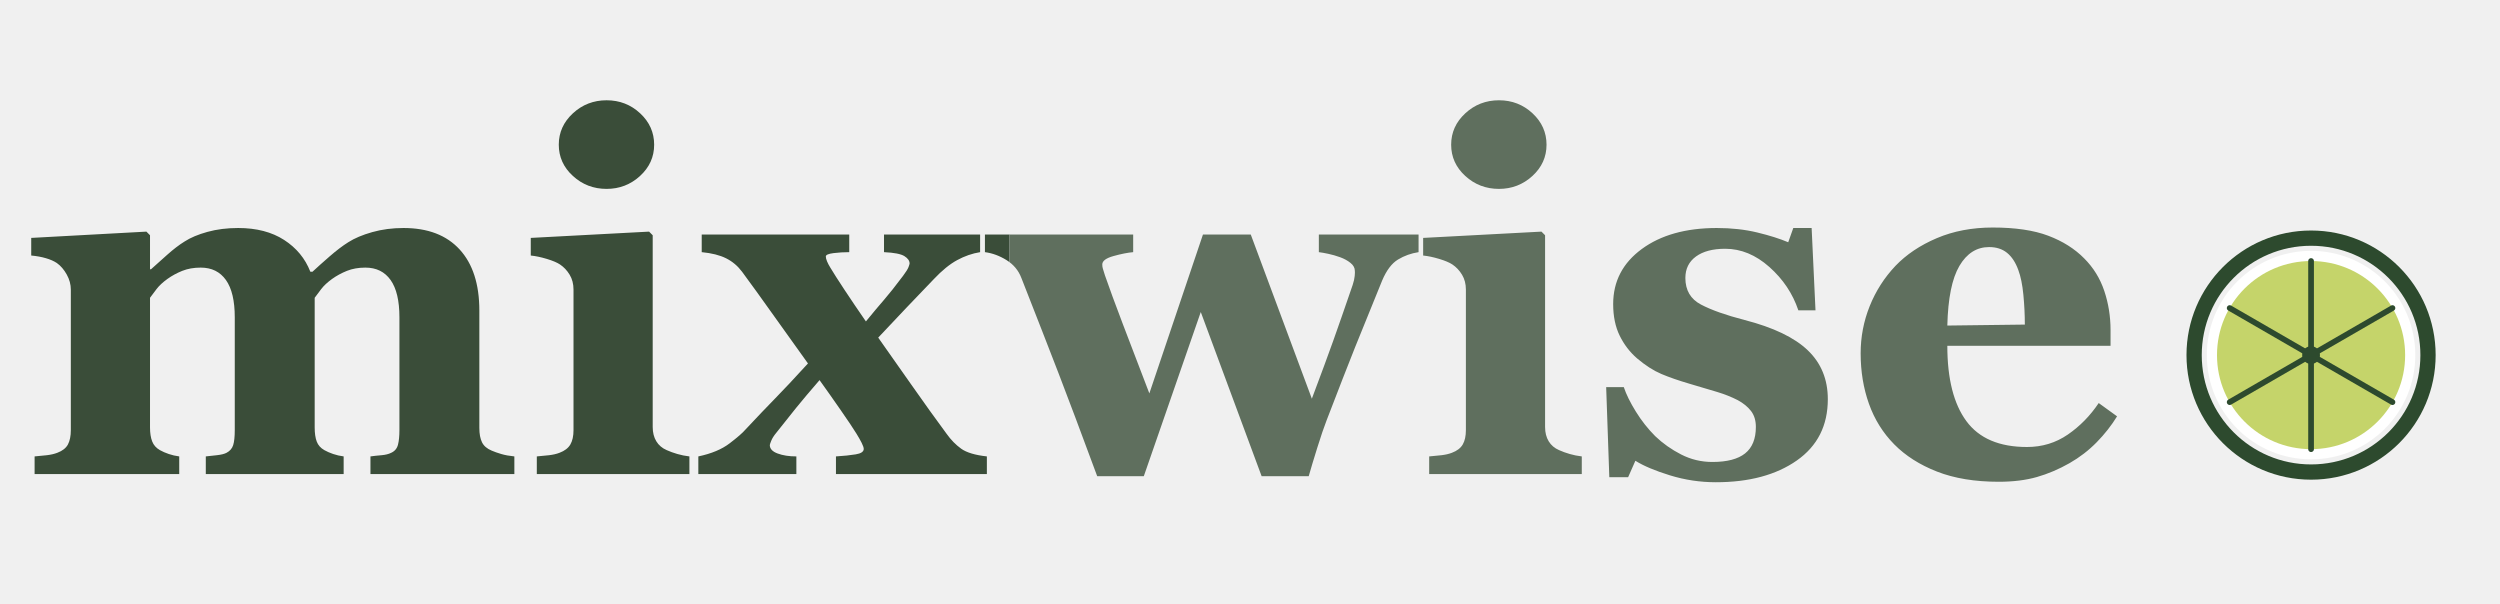
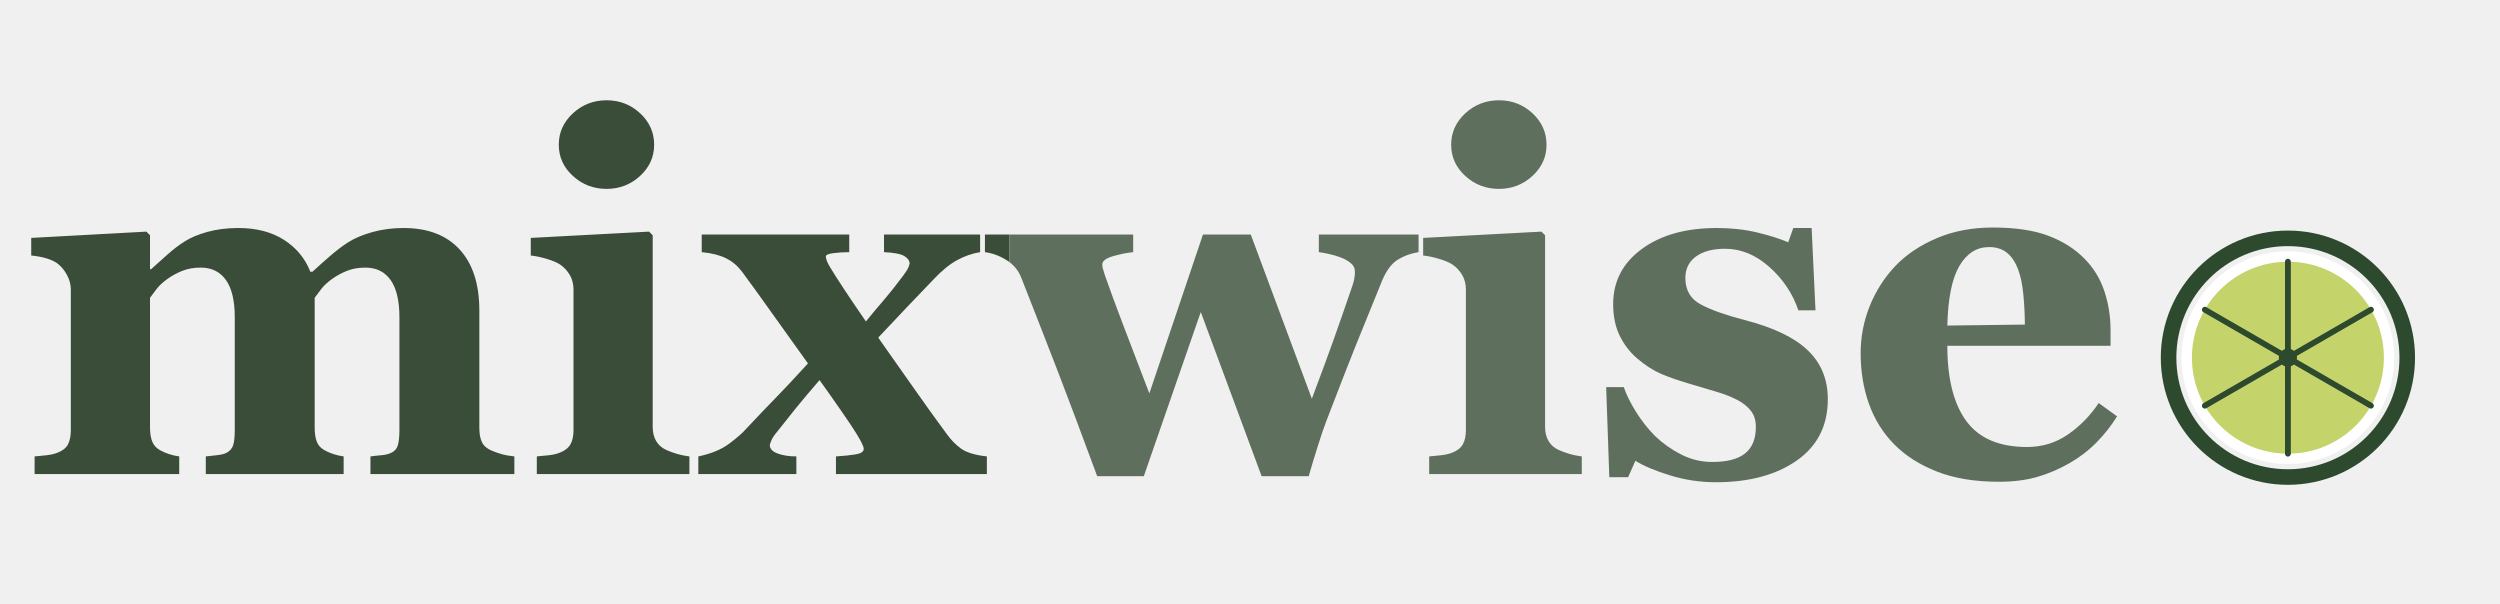
<svg xmlns="http://www.w3.org/2000/svg" viewBox="0 0 242.68 58.54" role="img" aria-label="mixwise">
  <defs>
    <clipPath id="mix">
      <rect x="0" y="0" width="98" height="58.54" />
    </clipPath>
    <clipPath id="wise">
      <rect x="98" y="0" width="144.68" height="58.54" />
    </clipPath>
  </defs>
  <path clip-path="url(#mix)" fill="#3A4D39" d="M49.93 46.016H35.961V44.305Q36.477 44.234 37.039 44.188Q37.602 44.141 37.977 43.953Q38.492 43.719 38.633 43.168Q38.773 42.617 38.773 41.75V30.805Q38.773 28.391 37.918 27.184Q37.062 25.977 35.469 25.977Q34.461 25.977 33.676 26.293Q32.891 26.609 32.234 27.078Q31.555 27.57 31.18 28.062Q30.805 28.555 30.547 28.906V41.492Q30.547 42.336 30.746 42.863Q30.945 43.391 31.484 43.695Q31.859 43.906 32.34 44.07Q32.82 44.234 33.359 44.305V46.016H19.977V44.305Q20.422 44.258 21.055 44.188Q21.688 44.117 21.992 43.953Q22.484 43.695 22.637 43.203Q22.789 42.711 22.789 41.75V30.805Q22.789 28.391 21.934 27.184Q21.078 25.977 19.484 25.977Q18.477 25.977 17.691 26.293Q16.906 26.609 16.25 27.078Q15.57 27.57 15.195 28.062Q14.82 28.555 14.562 28.906V41.492Q14.562 42.312 14.773 42.852Q14.984 43.391 15.523 43.695Q15.898 43.906 16.379 44.07Q16.859 44.234 17.398 44.305V46.016H3.359V44.305Q3.969 44.258 4.555 44.188Q5.141 44.117 5.562 43.953Q6.312 43.672 6.594 43.145Q6.875 42.617 6.875 41.75V28.109Q6.875 27.359 6.477 26.645Q6.078 25.93 5.516 25.531Q5.094 25.25 4.449 25.062Q3.805 24.875 3.031 24.805V23.094L14.211 22.484L14.562 22.836V26.141H14.656Q15.312 25.555 16.215 24.746Q17.117 23.938 17.914 23.445Q18.781 22.883 20.141 22.508Q21.5 22.133 23.117 22.133Q25.789 22.133 27.582 23.293Q29.375 24.453 30.125 26.375H30.336Q31.016 25.742 32.0 24.887Q32.984 24.031 33.805 23.516Q34.719 22.93 36.137 22.531Q37.555 22.133 39.172 22.133Q42.711 22.133 44.621 24.219Q46.531 26.305 46.531 30.148V41.539Q46.531 42.406 46.789 42.934Q47.047 43.461 47.727 43.742Q48.102 43.906 48.652 44.07Q49.203 44.234 49.93 44.305Z M66.922 46.016H52.109V44.305Q52.719 44.258 53.305 44.188Q53.891 44.117 54.312 43.953Q55.062 43.672 55.367 43.145Q55.672 42.617 55.672 41.75V28.109Q55.672 27.289 55.297 26.668Q54.922 26.047 54.359 25.672Q53.938 25.391 53.082 25.133Q52.227 24.875 51.523 24.805V23.094L63.008 22.484L63.359 22.836V41.445Q63.359 42.266 63.711 42.84Q64.062 43.414 64.719 43.695Q65.188 43.906 65.75 44.07Q66.312 44.234 66.922 44.305ZM63.5 14.047Q63.5 15.828 62.129 17.082Q60.758 18.336 58.883 18.336Q56.984 18.336 55.613 17.082Q54.242 15.828 54.242 14.047Q54.242 12.266 55.613 11.0Q56.984 9.734 58.883 9.734Q60.781 9.734 62.141 11.0Q63.5 12.266 63.5 14.047Z M95.797 46.016H81.148V44.305Q82.297 44.234 83.07 44.105Q83.844 43.977 83.844 43.578Q83.844 43.391 83.645 42.992Q83.445 42.594 83.141 42.102Q82.695 41.375 81.605 39.805Q80.516 38.234 79.555 36.898Q78.195 38.469 77.281 39.594Q76.367 40.719 75.359 42.008Q75.008 42.43 74.867 42.781Q74.727 43.133 74.727 43.203Q74.727 43.742 75.488 44.023Q76.25 44.305 77.305 44.305V46.016H67.789V44.305Q69.688 43.906 70.824 43.039Q71.961 42.172 72.359 41.703Q74.07 39.875 75.254 38.668Q76.438 37.461 78.43 35.281Q77.094 33.43 75.195 30.758Q73.297 28.086 72.031 26.375Q71.398 25.531 70.484 25.074Q69.57 24.617 68.117 24.477V22.766H82.438V24.477Q81.664 24.477 80.914 24.57Q80.164 24.664 80.164 24.898Q80.164 25.086 80.281 25.367Q80.398 25.648 80.586 25.953Q81.031 26.703 81.992 28.156Q82.953 29.609 84.055 31.203Q85.109 29.914 85.824 29.094Q86.539 28.273 87.664 26.773Q88.086 26.211 88.191 25.93Q88.297 25.648 88.297 25.578Q88.297 25.18 87.793 24.863Q87.289 24.547 85.812 24.477V22.766H95.141V24.477Q93.992 24.664 92.914 25.25Q91.836 25.836 90.664 27.078Q88.836 28.977 88.004 29.855Q87.172 30.734 85.25 32.773Q86.328 34.297 88.367 37.203Q90.406 40.109 91.883 42.102Q92.516 42.992 93.301 43.555Q94.086 44.117 95.797 44.305Z M137.703 24.477Q136.625 24.641 135.711 25.191Q134.797 25.742 134.164 27.242Q132.523 31.25 131.539 33.711Q130.555 36.172 128.773 40.812Q128.398 41.773 127.871 43.461Q127.344 45.148 127.039 46.227H122.469L116.562 30.289L111.031 46.227H106.508Q104.141 39.828 102.781 36.301Q101.422 32.773 99.148 26.984Q98.727 25.883 97.707 25.25Q96.688 24.617 95.609 24.477V22.766H110.0V24.477Q109.203 24.547 108.102 24.852Q107.0 25.156 107.0 25.672Q107.0 25.906 107.059 26.082Q107.117 26.258 107.258 26.727Q107.891 28.555 108.992 31.449Q110.094 34.344 111.57 38.188L116.773 22.766H121.414L127.344 38.703Q128.703 35.094 129.441 33.02Q130.18 30.945 131.305 27.664Q131.469 27.172 131.504 26.785Q131.539 26.398 131.516 26.281Q131.516 25.859 131.094 25.52Q130.672 25.18 130.086 24.969Q129.5 24.758 128.949 24.641Q128.398 24.523 128.023 24.477V22.766H137.703Z M153.547 46.016H138.734V44.305Q139.344 44.258 139.93 44.188Q140.516 44.117 140.938 43.953Q141.688 43.672 141.992 43.145Q142.297 42.617 142.297 41.75V28.109Q142.297 27.289 141.922 26.668Q141.547 26.047 140.984 25.672Q140.562 25.391 139.707 25.133Q138.852 24.875 138.148 24.805V23.094L149.633 22.484L149.984 22.836V41.445Q149.984 42.266 150.336 42.84Q150.688 43.414 151.344 43.695Q151.812 43.906 152.375 44.07Q152.938 44.234 153.547 44.305ZM150.125 14.047Q150.125 15.828 148.754 17.082Q147.383 18.336 145.508 18.336Q143.609 18.336 142.238 17.082Q140.867 15.828 140.867 14.047Q140.867 12.266 142.238 11.0Q143.609 9.734 145.508 9.734Q147.406 9.734 148.766 11.0Q150.125 12.266 150.125 14.047Z M166.555 46.812Q164.281 46.812 162.113 46.145Q159.945 45.477 158.75 44.727L158.047 46.32H156.219L155.914 37.578H157.625Q157.977 38.633 158.797 39.957Q159.617 41.281 160.672 42.336Q161.773 43.391 163.191 44.117Q164.609 44.844 166.227 44.844Q168.359 44.844 169.402 44.012Q170.445 43.18 170.445 41.445Q170.445 40.508 169.977 39.898Q169.508 39.289 168.688 38.844Q167.773 38.375 166.684 38.047Q165.594 37.719 164.0 37.25Q162.406 36.781 161.27 36.301Q160.133 35.82 158.914 34.789Q157.859 33.875 157.227 32.586Q156.594 31.297 156.594 29.516Q156.594 26.211 159.371 24.172Q162.148 22.133 166.648 22.133Q168.781 22.133 170.574 22.566Q172.367 23.0 173.586 23.516L174.078 22.133H175.859L176.234 30.125H174.57Q173.75 27.688 171.758 25.918Q169.766 24.148 167.469 24.148Q165.664 24.148 164.633 24.898Q163.602 25.648 163.602 26.984Q163.602 28.766 165.113 29.562Q166.625 30.359 169.344 31.062Q173.539 32.141 175.484 34.004Q177.43 35.867 177.43 38.75Q177.43 42.594 174.418 44.703Q171.406 46.812 166.555 46.812Z M205.508 40.414Q204.688 41.75 203.527 42.934Q202.367 44.117 200.891 44.961Q199.32 45.852 197.715 46.309Q196.109 46.766 194.023 46.766Q190.555 46.766 188.035 45.781Q185.516 44.797 183.875 43.133Q182.234 41.469 181.426 39.207Q180.617 36.945 180.617 34.297Q180.617 31.906 181.496 29.715Q182.375 27.523 183.992 25.812Q185.586 24.148 188.012 23.117Q190.438 22.086 193.438 22.086Q196.719 22.086 198.828 22.883Q200.938 23.68 202.32 25.086Q203.656 26.422 204.266 28.238Q204.875 30.055 204.875 32.047V33.57H189.031Q189.031 38.375 190.883 40.883Q192.734 43.391 196.766 43.391Q198.969 43.391 200.727 42.184Q202.484 40.977 203.727 39.125ZM196.555 31.508Q196.555 30.102 196.414 28.625Q196.273 27.148 195.922 26.211Q195.523 25.109 194.832 24.547Q194.141 23.984 193.086 23.984Q191.281 23.984 190.203 25.812Q189.125 27.641 189.031 31.602Z" />
  <path clip-path="url(#wise)" fill="#5F6F5E" d="M49.93 46.016H35.961V44.305Q36.477 44.234 37.039 44.188Q37.602 44.141 37.977 43.953Q38.492 43.719 38.633 43.168Q38.773 42.617 38.773 41.75V30.805Q38.773 28.391 37.918 27.184Q37.062 25.977 35.469 25.977Q34.461 25.977 33.676 26.293Q32.891 26.609 32.234 27.078Q31.555 27.57 31.18 28.062Q30.805 28.555 30.547 28.906V41.492Q30.547 42.336 30.746 42.863Q30.945 43.391 31.484 43.695Q31.859 43.906 32.34 44.07Q32.82 44.234 33.359 44.305V46.016H19.977V44.305Q20.422 44.258 21.055 44.188Q21.688 44.117 21.992 43.953Q22.484 43.695 22.637 43.203Q22.789 42.711 22.789 41.75V30.805Q22.789 28.391 21.934 27.184Q21.078 25.977 19.484 25.977Q18.477 25.977 17.691 26.293Q16.906 26.609 16.25 27.078Q15.57 27.57 15.195 28.062Q14.82 28.555 14.562 28.906V41.492Q14.562 42.312 14.773 42.852Q14.984 43.391 15.523 43.695Q15.898 43.906 16.379 44.07Q16.859 44.234 17.398 44.305V46.016H3.359V44.305Q3.969 44.258 4.555 44.188Q5.141 44.117 5.562 43.953Q6.312 43.672 6.594 43.145Q6.875 42.617 6.875 41.75V28.109Q6.875 27.359 6.477 26.645Q6.078 25.93 5.516 25.531Q5.094 25.25 4.449 25.062Q3.805 24.875 3.031 24.805V23.094L14.211 22.484L14.562 22.836V26.141H14.656Q15.312 25.555 16.215 24.746Q17.117 23.938 17.914 23.445Q18.781 22.883 20.141 22.508Q21.5 22.133 23.117 22.133Q25.789 22.133 27.582 23.293Q29.375 24.453 30.125 26.375H30.336Q31.016 25.742 32.0 24.887Q32.984 24.031 33.805 23.516Q34.719 22.93 36.137 22.531Q37.555 22.133 39.172 22.133Q42.711 22.133 44.621 24.219Q46.531 26.305 46.531 30.148V41.539Q46.531 42.406 46.789 42.934Q47.047 43.461 47.727 43.742Q48.102 43.906 48.652 44.07Q49.203 44.234 49.93 44.305Z M66.922 46.016H52.109V44.305Q52.719 44.258 53.305 44.188Q53.891 44.117 54.312 43.953Q55.062 43.672 55.367 43.145Q55.672 42.617 55.672 41.75V28.109Q55.672 27.289 55.297 26.668Q54.922 26.047 54.359 25.672Q53.938 25.391 53.082 25.133Q52.227 24.875 51.523 24.805V23.094L63.008 22.484L63.359 22.836V41.445Q63.359 42.266 63.711 42.84Q64.062 43.414 64.719 43.695Q65.188 43.906 65.75 44.07Q66.312 44.234 66.922 44.305ZM63.5 14.047Q63.5 15.828 62.129 17.082Q60.758 18.336 58.883 18.336Q56.984 18.336 55.613 17.082Q54.242 15.828 54.242 14.047Q54.242 12.266 55.613 11.0Q56.984 9.734 58.883 9.734Q60.781 9.734 62.141 11.0Q63.5 12.266 63.5 14.047Z M95.797 46.016H81.148V44.305Q82.297 44.234 83.07 44.105Q83.844 43.977 83.844 43.578Q83.844 43.391 83.645 42.992Q83.445 42.594 83.141 42.102Q82.695 41.375 81.605 39.805Q80.516 38.234 79.555 36.898Q78.195 38.469 77.281 39.594Q76.367 40.719 75.359 42.008Q75.008 42.43 74.867 42.781Q74.727 43.133 74.727 43.203Q74.727 43.742 75.488 44.023Q76.25 44.305 77.305 44.305V46.016H67.789V44.305Q69.688 43.906 70.824 43.039Q71.961 42.172 72.359 41.703Q74.07 39.875 75.254 38.668Q76.438 37.461 78.43 35.281Q77.094 33.43 75.195 30.758Q73.297 28.086 72.031 26.375Q71.398 25.531 70.484 25.074Q69.57 24.617 68.117 24.477V22.766H82.438V24.477Q81.664 24.477 80.914 24.57Q80.164 24.664 80.164 24.898Q80.164 25.086 80.281 25.367Q80.398 25.648 80.586 25.953Q81.031 26.703 81.992 28.156Q82.953 29.609 84.055 31.203Q85.109 29.914 85.824 29.094Q86.539 28.273 87.664 26.773Q88.086 26.211 88.191 25.93Q88.297 25.648 88.297 25.578Q88.297 25.18 87.793 24.863Q87.289 24.547 85.812 24.477V22.766H95.141V24.477Q93.992 24.664 92.914 25.25Q91.836 25.836 90.664 27.078Q88.836 28.977 88.004 29.855Q87.172 30.734 85.25 32.773Q86.328 34.297 88.367 37.203Q90.406 40.109 91.883 42.102Q92.516 42.992 93.301 43.555Q94.086 44.117 95.797 44.305Z M137.703 24.477Q136.625 24.641 135.711 25.191Q134.797 25.742 134.164 27.242Q132.523 31.25 131.539 33.711Q130.555 36.172 128.773 40.812Q128.398 41.773 127.871 43.461Q127.344 45.148 127.039 46.227H122.469L116.562 30.289L111.031 46.227H106.508Q104.141 39.828 102.781 36.301Q101.422 32.773 99.148 26.984Q98.727 25.883 97.707 25.25Q96.688 24.617 95.609 24.477V22.766H110.0V24.477Q109.203 24.547 108.102 24.852Q107.0 25.156 107.0 25.672Q107.0 25.906 107.059 26.082Q107.117 26.258 107.258 26.727Q107.891 28.555 108.992 31.449Q110.094 34.344 111.57 38.188L116.773 22.766H121.414L127.344 38.703Q128.703 35.094 129.441 33.02Q130.18 30.945 131.305 27.664Q131.469 27.172 131.504 26.785Q131.539 26.398 131.516 26.281Q131.516 25.859 131.094 25.52Q130.672 25.18 130.086 24.969Q129.5 24.758 128.949 24.641Q128.398 24.523 128.023 24.477V22.766H137.703Z M153.547 46.016H138.734V44.305Q139.344 44.258 139.93 44.188Q140.516 44.117 140.938 43.953Q141.688 43.672 141.992 43.145Q142.297 42.617 142.297 41.75V28.109Q142.297 27.289 141.922 26.668Q141.547 26.047 140.984 25.672Q140.562 25.391 139.707 25.133Q138.852 24.875 138.148 24.805V23.094L149.633 22.484L149.984 22.836V41.445Q149.984 42.266 150.336 42.84Q150.688 43.414 151.344 43.695Q151.812 43.906 152.375 44.07Q152.938 44.234 153.547 44.305ZM150.125 14.047Q150.125 15.828 148.754 17.082Q147.383 18.336 145.508 18.336Q143.609 18.336 142.238 17.082Q140.867 15.828 140.867 14.047Q140.867 12.266 142.238 11.0Q143.609 9.734 145.508 9.734Q147.406 9.734 148.766 11.0Q150.125 12.266 150.125 14.047Z M166.555 46.812Q164.281 46.812 162.113 46.145Q159.945 45.477 158.75 44.727L158.047 46.32H156.219L155.914 37.578H157.625Q157.977 38.633 158.797 39.957Q159.617 41.281 160.672 42.336Q161.773 43.391 163.191 44.117Q164.609 44.844 166.227 44.844Q168.359 44.844 169.402 44.012Q170.445 43.18 170.445 41.445Q170.445 40.508 169.977 39.898Q169.508 39.289 168.688 38.844Q167.773 38.375 166.684 38.047Q165.594 37.719 164.0 37.25Q162.406 36.781 161.27 36.301Q160.133 35.82 158.914 34.789Q157.859 33.875 157.227 32.586Q156.594 31.297 156.594 29.516Q156.594 26.211 159.371 24.172Q162.148 22.133 166.648 22.133Q168.781 22.133 170.574 22.566Q172.367 23.0 173.586 23.516L174.078 22.133H175.859L176.234 30.125H174.57Q173.75 27.688 171.758 25.918Q169.766 24.148 167.469 24.148Q165.664 24.148 164.633 24.898Q163.602 25.648 163.602 26.984Q163.602 28.766 165.113 29.562Q166.625 30.359 169.344 31.062Q173.539 32.141 175.484 34.004Q177.43 35.867 177.43 38.75Q177.43 42.594 174.418 44.703Q171.406 46.812 166.555 46.812Z M205.508 40.414Q204.688 41.75 203.527 42.934Q202.367 44.117 200.891 44.961Q199.32 45.852 197.715 46.309Q196.109 46.766 194.023 46.766Q190.555 46.766 188.035 45.781Q185.516 44.797 183.875 43.133Q182.234 41.469 181.426 39.207Q180.617 36.945 180.617 34.297Q180.617 31.906 181.496 29.715Q182.375 27.523 183.992 25.812Q185.586 24.148 188.012 23.117Q190.438 22.086 193.438 22.086Q196.719 22.086 198.828 22.883Q200.938 23.68 202.32 25.086Q203.656 26.422 204.266 28.238Q204.875 30.055 204.875 32.047V33.57H189.031Q189.031 38.375 190.883 40.883Q192.734 43.391 196.766 43.391Q198.969 43.391 200.727 42.184Q202.484 40.977 203.727 39.125ZM196.555 31.508Q196.555 30.102 196.414 28.625Q196.273 27.148 195.922 26.211Q195.523 25.109 194.832 24.547Q194.141 23.984 193.086 23.984Q191.281 23.984 190.203 25.812Q189.125 27.641 189.031 31.602Z" />
-   <g transform="translate(212, 22.13) scale(0.2468)">
+   <g transform="translate(209.5, 22.13) scale(0.251837)">
    <circle cx="50" cy="50" r="46" fill="none" stroke="#2D4A2E" stroke-width="6" />
    <circle cx="50" cy="50" r="41" fill="#FFFFFF" />
    <circle cx="50" cy="50" r="37" fill="#C5D46A" />
    <g stroke="#2D4A2E" stroke-width="2.25" stroke-linecap="round">
      <line x1="50" y1="50" x2="50" y2="13" />
      <line x1="50" y1="50" x2="82.01" y2="31.5" />
      <line x1="50" y1="50" x2="82.01" y2="68.5" />
      <line x1="50" y1="50" x2="50" y2="87" />
      <line x1="50" y1="50" x2="17.99" y2="68.5" />
      <line x1="50" y1="50" x2="17.99" y2="31.5" />
    </g>
    <circle cx="50" cy="50" r="3.5" fill="#2D4A2E" />
  </g>
</svg>
